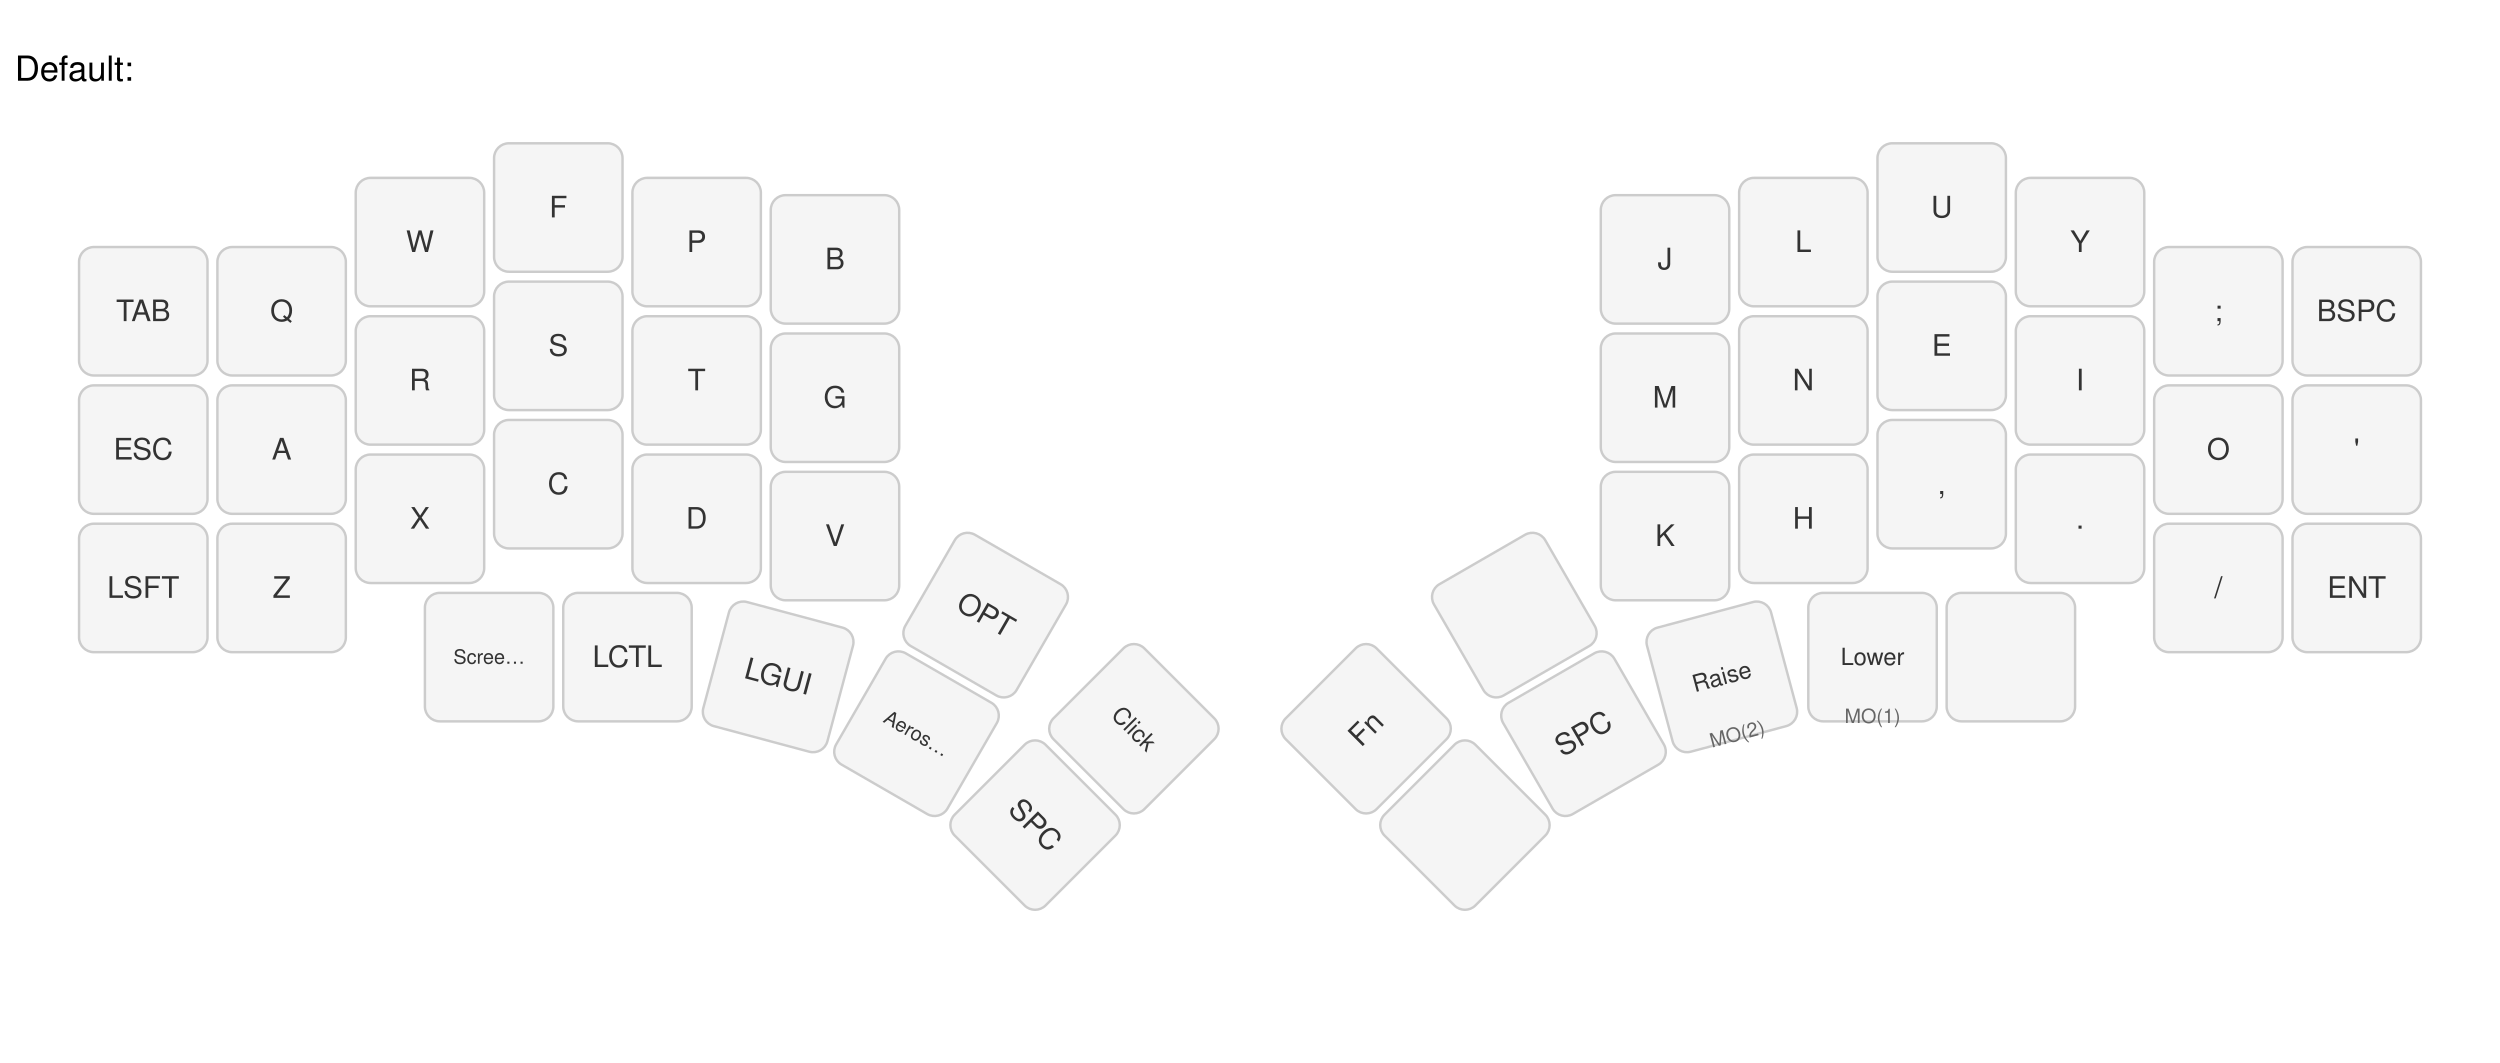
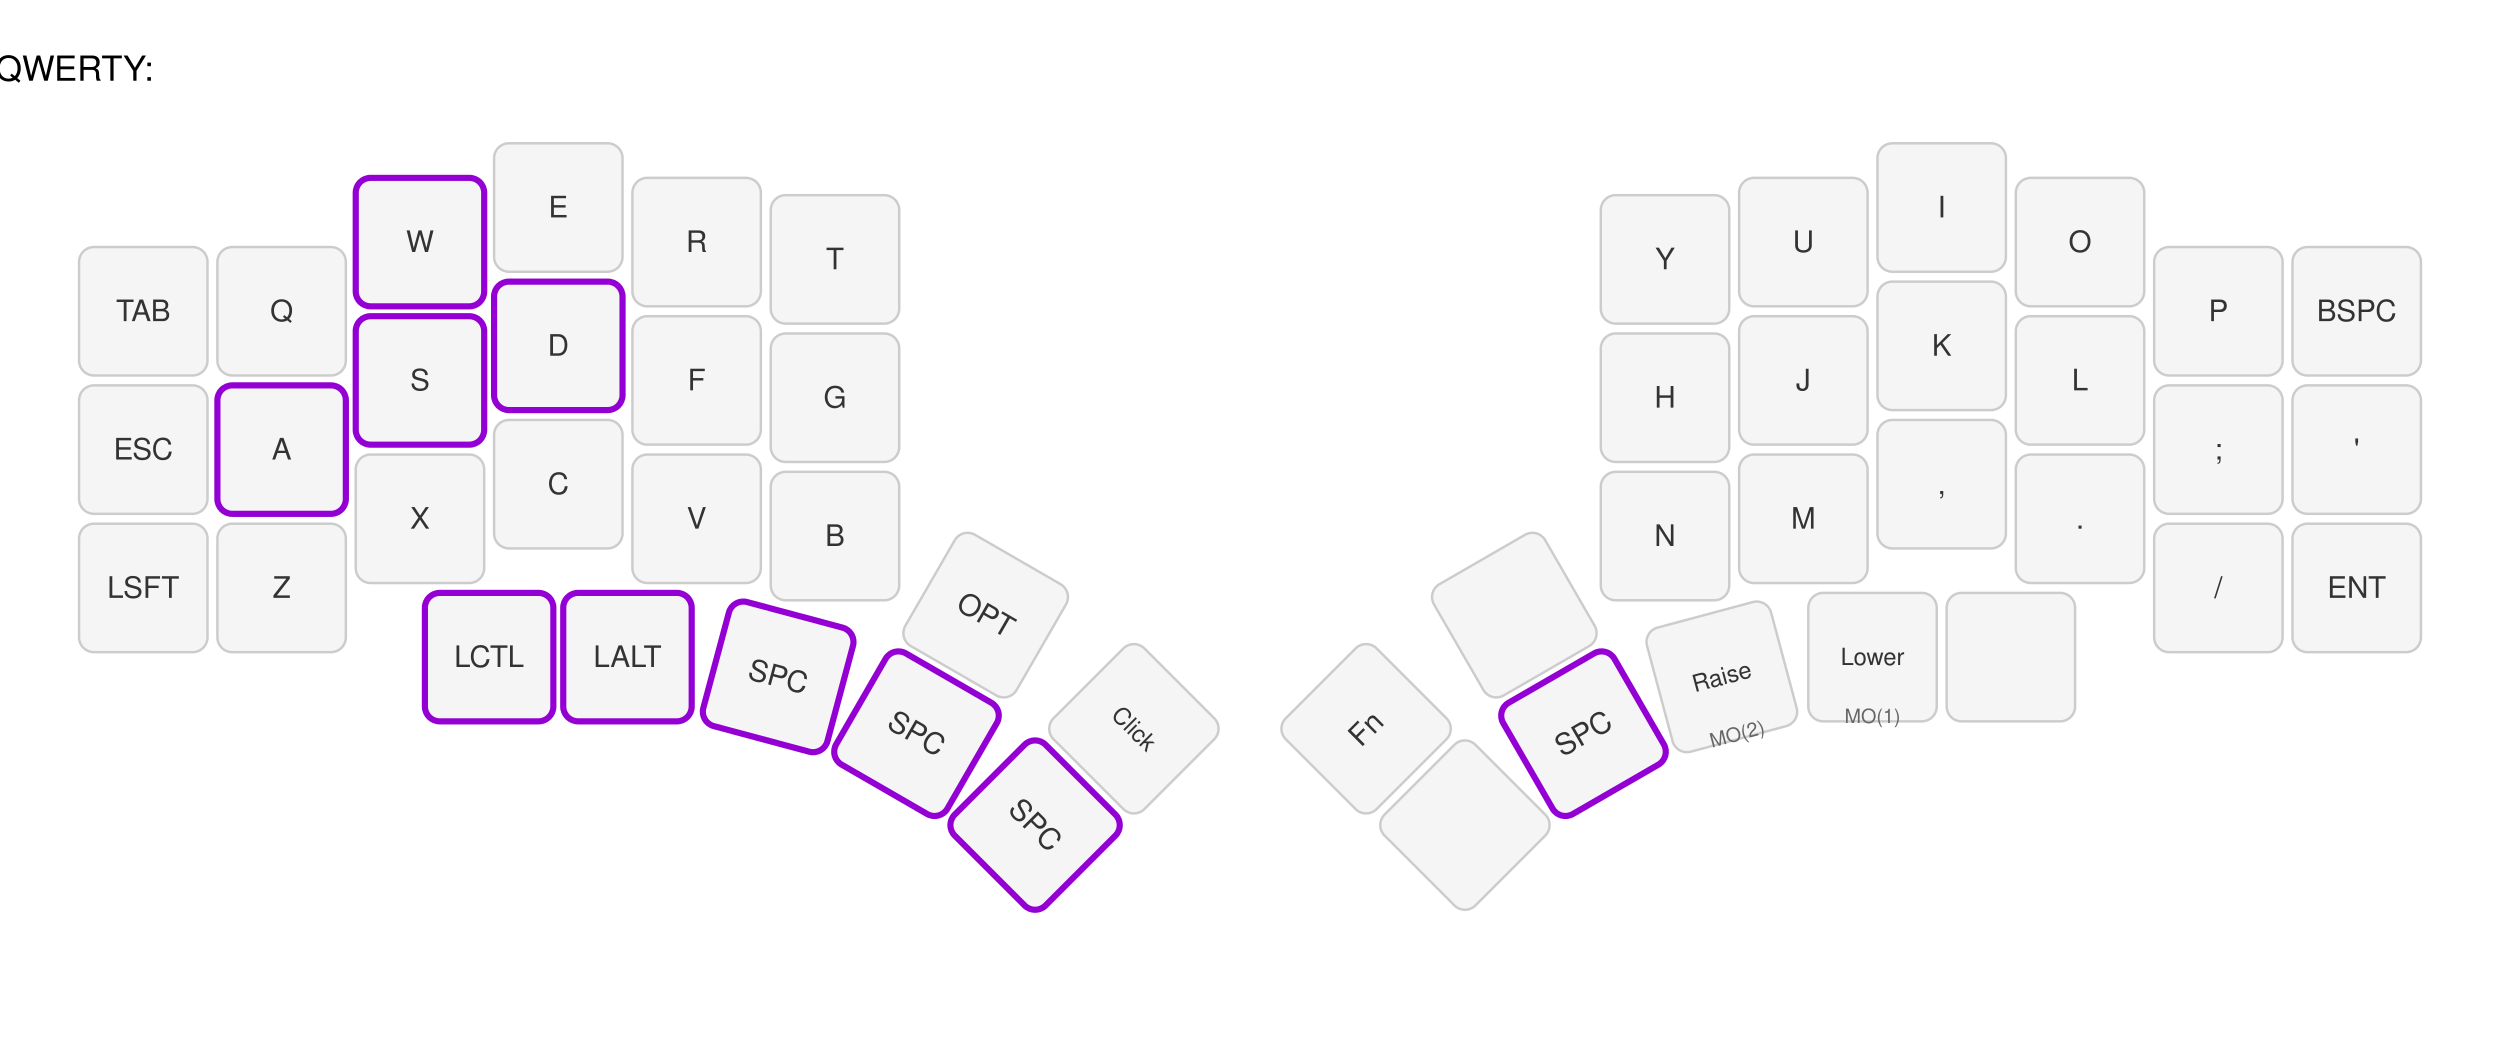
<svg xmlns="http://www.w3.org/2000/svg" width="1012" height="430" viewBox="0 0 1012 430" class="keymap">
  <style>svg {
  font-family: -apple-system, BlinkMacSystemFont, "SF Pro Text", "Helvetica Neue", Helvetica, Arial, sans-serif;
  font-size: 14px;
  font-kerning: normal;
  text-rendering: optimizeLegibility;
}
text { text-anchor: middle; dominant-baseline: middle; }
rect.key { fill: #f5f5f5; stroke: #cccccc; }
rect.held { fill: #a8d8ea; }
text.tap { font-size: 12px; fill: #333333; }
text.hold { font-size: 10px; fill: #666666; }
/* RGB layer indicator borders */
.rgb-magenta &gt; rect { stroke: #ff00ff; stroke-width: 2.5; }
.rgb-blue &gt; rect { stroke: #4488ff; stroke-width: 2.5; }
.rgb-yellow &gt; rect { stroke: #ffaa00; stroke-width: 2.5; }
.rgb-cyan &gt; rect { stroke: #00dddd; stroke-width: 2.5; }
.rgb-green &gt; rect { stroke: #44dd44; stroke-width: 2.5; }
.rgb-green-dark &gt; rect { stroke: #228822; stroke-width: 2.5; }
.rgb-red &gt; rect { stroke: #ff4444; stroke-width: 2.5; }
.rgb-orange &gt; rect { stroke: #ff8000; stroke-width: 2.5; }
.rgb-purple &gt; rect { stroke: #9400d3; stroke-width: 2.5; }
</style>
-   <g transform="translate(30, 0)" class="layer-Default">
-     <text x="0" y="28" class="label" id="Default">Default:</text>
+   <g transform="translate(30, 0)" class="layer-QWERTY">
+     <text x="0" y="28" class="label" id="QWERTY">QWERTY:</text>
    <g transform="translate(0, 56)">
      <g transform="translate(28, 70)" class="key keypos-0">
        <rect rx="6" ry="6" x="-26" y="-26" width="52" height="52" class="key" />
        <text x="0" y="0" class="key tap">TAB</text>
      </g>
      <g transform="translate(84, 70)" class="key keypos-1">
        <rect rx="6" ry="6" x="-26" y="-26" width="52" height="52" class="key" />
        <text x="0" y="0" class="key tap">Q</text>
      </g>
-       <g transform="translate(140, 42)" class="key keypos-2">
-         <rect rx="6" ry="6" x="-26" y="-26" width="52" height="52" class="key" />
-         <text x="0" y="0" class="key tap">W</text>
+       <g transform="translate(140, 42)" class="key rgb-purple keypos-2">
+         <rect rx="6" ry="6" x="-26" y="-26" width="52" height="52" class="key rgb-purple" />
+         <text x="0" y="0" class="key rgb-purple tap">W</text>
      </g>
      <g transform="translate(196, 28)" class="key keypos-3">
        <rect rx="6" ry="6" x="-26" y="-26" width="52" height="52" class="key" />
+         <text x="0" y="0" class="key tap">E</text>
+       </g>
+       <g transform="translate(252, 42)" class="key keypos-4">
+         <rect rx="6" ry="6" x="-26" y="-26" width="52" height="52" class="key" />
+         <text x="0" y="0" class="key tap">R</text>
+       </g>
+       <g transform="translate(308, 49)" class="key keypos-5">
+         <rect rx="6" ry="6" x="-26" y="-26" width="52" height="52" class="key" />
+         <text x="0" y="0" class="key tap">T</text>
+       </g>
+       <g transform="translate(644, 49)" class="key keypos-6">
+         <rect rx="6" ry="6" x="-26" y="-26" width="52" height="52" class="key" />
+         <text x="0" y="0" class="key tap">Y</text>
+       </g>
+       <g transform="translate(700, 42)" class="key keypos-7">
+         <rect rx="6" ry="6" x="-26" y="-26" width="52" height="52" class="key" />
+         <text x="0" y="0" class="key tap">U</text>
+       </g>
+       <g transform="translate(756, 28)" class="key keypos-8">
+         <rect rx="6" ry="6" x="-26" y="-26" width="52" height="52" class="key" />
+         <text x="0" y="0" class="key tap">I</text>
+       </g>
+       <g transform="translate(812, 42)" class="key keypos-9">
+         <rect rx="6" ry="6" x="-26" y="-26" width="52" height="52" class="key" />
+         <text x="0" y="0" class="key tap">O</text>
+       </g>
+       <g transform="translate(868, 70)" class="key keypos-10">
+         <rect rx="6" ry="6" x="-26" y="-26" width="52" height="52" class="key" />
+         <text x="0" y="0" class="key tap">P</text>
+       </g>
+       <g transform="translate(924, 70)" class="key keypos-11">
+         <rect rx="6" ry="6" x="-26" y="-26" width="52" height="52" class="key" />
+         <text x="0" y="0" class="key tap">BSPC</text>
+       </g>
+       <g transform="translate(28, 126)" class="key keypos-12">
+         <rect rx="6" ry="6" x="-26" y="-26" width="52" height="52" class="key" />
+         <text x="0" y="0" class="key tap">ESC</text>
+       </g>
+       <g transform="translate(84, 126)" class="key rgb-purple keypos-13">
+         <rect rx="6" ry="6" x="-26" y="-26" width="52" height="52" class="key rgb-purple" />
+         <text x="0" y="0" class="key rgb-purple tap">A</text>
+       </g>
+       <g transform="translate(140, 98)" class="key rgb-purple keypos-14">
+         <rect rx="6" ry="6" x="-26" y="-26" width="52" height="52" class="key rgb-purple" />
+         <text x="0" y="0" class="key rgb-purple tap">S</text>
+       </g>
+       <g transform="translate(196, 84)" class="key rgb-purple keypos-15">
+         <rect rx="6" ry="6" x="-26" y="-26" width="52" height="52" class="key rgb-purple" />
+         <text x="0" y="0" class="key rgb-purple tap">D</text>
+       </g>
+       <g transform="translate(252, 98)" class="key keypos-16">
+         <rect rx="6" ry="6" x="-26" y="-26" width="52" height="52" class="key" />
        <text x="0" y="0" class="key tap">F</text>
      </g>
-       <g transform="translate(252, 42)" class="key keypos-4">
-         <rect rx="6" ry="6" x="-26" y="-26" width="52" height="52" class="key" />
-         <text x="0" y="0" class="key tap">P</text>
-       </g>
-       <g transform="translate(308, 49)" class="key keypos-5">
+       <g transform="translate(308, 105)" class="key keypos-17">
+         <rect rx="6" ry="6" x="-26" y="-26" width="52" height="52" class="key" />
+         <text x="0" y="0" class="key tap">G</text>
+       </g>
+       <g transform="translate(644, 105)" class="key keypos-18">
+         <rect rx="6" ry="6" x="-26" y="-26" width="52" height="52" class="key" />
+         <text x="0" y="0" class="key tap">H</text>
+       </g>
+       <g transform="translate(700, 98)" class="key keypos-19">
+         <rect rx="6" ry="6" x="-26" y="-26" width="52" height="52" class="key" />
+         <text x="0" y="0" class="key tap">J</text>
+       </g>
+       <g transform="translate(756, 84)" class="key keypos-20">
+         <rect rx="6" ry="6" x="-26" y="-26" width="52" height="52" class="key" />
+         <text x="0" y="0" class="key tap">K</text>
+       </g>
+       <g transform="translate(812, 98)" class="key keypos-21">
+         <rect rx="6" ry="6" x="-26" y="-26" width="52" height="52" class="key" />
+         <text x="0" y="0" class="key tap">L</text>
+       </g>
+       <g transform="translate(868, 126)" class="key keypos-22">
+         <rect rx="6" ry="6" x="-26" y="-26" width="52" height="52" class="key" />
+         <text x="0" y="0" class="key tap">;</text>
+       </g>
+       <g transform="translate(924, 126)" class="key keypos-23">
+         <rect rx="6" ry="6" x="-26" y="-26" width="52" height="52" class="key" />
+         <text x="0" y="0" class="key tap">'</text>
+       </g>
+       <g transform="translate(28, 182)" class="key keypos-24">
+         <rect rx="6" ry="6" x="-26" y="-26" width="52" height="52" class="key" />
+         <text x="0" y="0" class="key tap">LSFT</text>
+       </g>
+       <g transform="translate(84, 182)" class="key keypos-25">
+         <rect rx="6" ry="6" x="-26" y="-26" width="52" height="52" class="key" />
+         <text x="0" y="0" class="key tap">Z</text>
+       </g>
+       <g transform="translate(140, 154)" class="key keypos-26">
+         <rect rx="6" ry="6" x="-26" y="-26" width="52" height="52" class="key" />
+         <text x="0" y="0" class="key tap">X</text>
+       </g>
+       <g transform="translate(196, 140)" class="key keypos-27">
+         <rect rx="6" ry="6" x="-26" y="-26" width="52" height="52" class="key" />
+         <text x="0" y="0" class="key tap">C</text>
+       </g>
+       <g transform="translate(252, 154)" class="key keypos-28">
+         <rect rx="6" ry="6" x="-26" y="-26" width="52" height="52" class="key" />
+         <text x="0" y="0" class="key tap">V</text>
+       </g>
+       <g transform="translate(308, 161)" class="key keypos-29">
        <rect rx="6" ry="6" x="-26" y="-26" width="52" height="52" class="key" />
        <text x="0" y="0" class="key tap">B</text>
-       </g>
-       <g transform="translate(644, 49)" class="key keypos-6">
-         <rect rx="6" ry="6" x="-26" y="-26" width="52" height="52" class="key" />
-         <text x="0" y="0" class="key tap">J</text>
-       </g>
-       <g transform="translate(700, 42)" class="key keypos-7">
-         <rect rx="6" ry="6" x="-26" y="-26" width="52" height="52" class="key" />
-         <text x="0" y="0" class="key tap">L</text>
-       </g>
-       <g transform="translate(756, 28)" class="key keypos-8">
-         <rect rx="6" ry="6" x="-26" y="-26" width="52" height="52" class="key" />
-         <text x="0" y="0" class="key tap">U</text>
-       </g>
-       <g transform="translate(812, 42)" class="key keypos-9">
-         <rect rx="6" ry="6" x="-26" y="-26" width="52" height="52" class="key" />
-         <text x="0" y="0" class="key tap">Y</text>
-       </g>
-       <g transform="translate(868, 70)" class="key keypos-10">
-         <rect rx="6" ry="6" x="-26" y="-26" width="52" height="52" class="key" />
-         <text x="0" y="0" class="key tap">;</text>
-       </g>
-       <g transform="translate(924, 70)" class="key keypos-11">
-         <rect rx="6" ry="6" x="-26" y="-26" width="52" height="52" class="key" />
-         <text x="0" y="0" class="key tap">BSPC</text>
-       </g>
-       <g transform="translate(28, 126)" class="key keypos-12">
-         <rect rx="6" ry="6" x="-26" y="-26" width="52" height="52" class="key" />
-         <text x="0" y="0" class="key tap">ESC</text>
-       </g>
-       <g transform="translate(84, 126)" class="key keypos-13">
-         <rect rx="6" ry="6" x="-26" y="-26" width="52" height="52" class="key" />
-         <text x="0" y="0" class="key tap">A</text>
-       </g>
-       <g transform="translate(140, 98)" class="key keypos-14">
-         <rect rx="6" ry="6" x="-26" y="-26" width="52" height="52" class="key" />
-         <text x="0" y="0" class="key tap">R</text>
-       </g>
-       <g transform="translate(196, 84)" class="key keypos-15">
-         <rect rx="6" ry="6" x="-26" y="-26" width="52" height="52" class="key" />
-         <text x="0" y="0" class="key tap">S</text>
-       </g>
-       <g transform="translate(252, 98)" class="key keypos-16">
-         <rect rx="6" ry="6" x="-26" y="-26" width="52" height="52" class="key" />
-         <text x="0" y="0" class="key tap">T</text>
-       </g>
-       <g transform="translate(308, 105)" class="key keypos-17">
-         <rect rx="6" ry="6" x="-26" y="-26" width="52" height="52" class="key" />
-         <text x="0" y="0" class="key tap">G</text>
-       </g>
-       <g transform="translate(644, 105)" class="key keypos-18">
-         <rect rx="6" ry="6" x="-26" y="-26" width="52" height="52" class="key" />
-         <text x="0" y="0" class="key tap">M</text>
-       </g>
-       <g transform="translate(700, 98)" class="key keypos-19">
-         <rect rx="6" ry="6" x="-26" y="-26" width="52" height="52" class="key" />
-         <text x="0" y="0" class="key tap">N</text>
-       </g>
-       <g transform="translate(756, 84)" class="key keypos-20">
-         <rect rx="6" ry="6" x="-26" y="-26" width="52" height="52" class="key" />
-         <text x="0" y="0" class="key tap">E</text>
-       </g>
-       <g transform="translate(812, 98)" class="key keypos-21">
-         <rect rx="6" ry="6" x="-26" y="-26" width="52" height="52" class="key" />
-         <text x="0" y="0" class="key tap">I</text>
-       </g>
-       <g transform="translate(868, 126)" class="key keypos-22">
-         <rect rx="6" ry="6" x="-26" y="-26" width="52" height="52" class="key" />
-         <text x="0" y="0" class="key tap">O</text>
-       </g>
-       <g transform="translate(924, 126)" class="key keypos-23">
-         <rect rx="6" ry="6" x="-26" y="-26" width="52" height="52" class="key" />
-         <text x="0" y="0" class="key tap">'</text>
-       </g>
-       <g transform="translate(28, 182)" class="key keypos-24">
-         <rect rx="6" ry="6" x="-26" y="-26" width="52" height="52" class="key" />
-         <text x="0" y="0" class="key tap">LSFT</text>
-       </g>
-       <g transform="translate(84, 182)" class="key keypos-25">
-         <rect rx="6" ry="6" x="-26" y="-26" width="52" height="52" class="key" />
-         <text x="0" y="0" class="key tap">Z</text>
-       </g>
-       <g transform="translate(140, 154)" class="key keypos-26">
-         <rect rx="6" ry="6" x="-26" y="-26" width="52" height="52" class="key" />
-         <text x="0" y="0" class="key tap">X</text>
-       </g>
-       <g transform="translate(196, 140)" class="key keypos-27">
-         <rect rx="6" ry="6" x="-26" y="-26" width="52" height="52" class="key" />
-         <text x="0" y="0" class="key tap">C</text>
-       </g>
-       <g transform="translate(252, 154)" class="key keypos-28">
-         <rect rx="6" ry="6" x="-26" y="-26" width="52" height="52" class="key" />
-         <text x="0" y="0" class="key tap">D</text>
-       </g>
-       <g transform="translate(308, 161)" class="key keypos-29">
-         <rect rx="6" ry="6" x="-26" y="-26" width="52" height="52" class="key" />
-         <text x="0" y="0" class="key tap">V</text>
      </g>
      <g transform="translate(369, 193) rotate(30.0)" class="key keypos-30">
        <rect rx="6" ry="6" x="-26" y="-26" width="52" height="52" class="key" />
        <text x="0" y="0" class="key tap">OPT</text>
      </g>
      <g transform="translate(429, 239) rotate(45.0)" class="key keypos-31">
        <rect rx="6" ry="6" x="-26" y="-26" width="52" height="52" class="key" />
        <text x="0" y="0" class="key tap">
          <tspan style="font-size: 80%">Click</tspan>
        </text>
      </g>
      <g transform="translate(523, 239) rotate(-45.0)" class="key keypos-32">
        <rect rx="6" ry="6" x="-26" y="-26" width="52" height="52" class="key" />
        <text x="0" y="0" class="key tap">Fn</text>
      </g>
      <g transform="translate(583, 193) rotate(-30.0)" class="key keypos-33">
        <rect rx="6" ry="6" x="-26" y="-26" width="52" height="52" class="key" />
      </g>
      <g transform="translate(644, 161)" class="key keypos-34">
        <rect rx="6" ry="6" x="-26" y="-26" width="52" height="52" class="key" />
-         <text x="0" y="0" class="key tap">K</text>
+         <text x="0" y="0" class="key tap">N</text>
      </g>
      <g transform="translate(700, 154)" class="key keypos-35">
        <rect rx="6" ry="6" x="-26" y="-26" width="52" height="52" class="key" />
-         <text x="0" y="0" class="key tap">H</text>
+         <text x="0" y="0" class="key tap">M</text>
      </g>
      <g transform="translate(756, 140)" class="key keypos-36">
        <rect rx="6" ry="6" x="-26" y="-26" width="52" height="52" class="key" />
        <text x="0" y="0" class="key tap">,</text>
      </g>
      <g transform="translate(812, 154)" class="key keypos-37">
        <rect rx="6" ry="6" x="-26" y="-26" width="52" height="52" class="key" />
        <text x="0" y="0" class="key tap">.</text>
      </g>
      <g transform="translate(868, 182)" class="key keypos-38">
        <rect rx="6" ry="6" x="-26" y="-26" width="52" height="52" class="key" />
        <text x="0" y="0" class="key tap">/</text>
      </g>
      <g transform="translate(924, 182)" class="key keypos-39">
        <rect rx="6" ry="6" x="-26" y="-26" width="52" height="52" class="key" />
        <text x="0" y="0" class="key tap">ENT</text>
      </g>
-       <g transform="translate(168, 210)" class="key keypos-40">
-         <rect rx="6" ry="6" x="-26" y="-26" width="52" height="52" class="key" />
-         <text x="0" y="0" class="key tap">
-           <tspan style="font-size: 67%">Scree…</tspan>
-         </text>
-       </g>
-       <g transform="translate(224, 210)" class="key keypos-41">
-         <rect rx="6" ry="6" x="-26" y="-26" width="52" height="52" class="key" />
-         <text x="0" y="0" class="key tap">LCTL</text>
-       </g>
-       <g transform="translate(285, 218) rotate(15.0)" class="key keypos-42">
-         <rect rx="6" ry="6" x="-26" y="-26" width="52" height="52" class="key" />
-         <text x="0" y="0" class="key tap">LGUI</text>
-       </g>
-       <g transform="translate(341, 241) rotate(30.0)" class="key keypos-43">
-         <rect rx="6" ry="6" x="-26" y="-26" width="52" height="52" class="key" />
-         <text x="0" y="0" class="key tap">
-           <tspan style="font-size: 67%">Aeros…</tspan>
-         </text>
-       </g>
-       <g transform="translate(389, 278) rotate(45.0)" class="key keypos-44">
-         <rect rx="6" ry="6" x="-26" y="-26" width="52" height="52" class="key" />
-         <text x="0" y="0" class="key tap">SPC</text>
+       <g transform="translate(168, 210)" class="key rgb-purple keypos-40">
+         <rect rx="6" ry="6" x="-26" y="-26" width="52" height="52" class="key rgb-purple" />
+         <text x="0" y="0" class="key rgb-purple tap">LCTL</text>
+       </g>
+       <g transform="translate(224, 210)" class="key rgb-purple keypos-41">
+         <rect rx="6" ry="6" x="-26" y="-26" width="52" height="52" class="key rgb-purple" />
+         <text x="0" y="0" class="key rgb-purple tap">LALT</text>
+       </g>
+       <g transform="translate(285, 218) rotate(15.0)" class="key rgb-purple keypos-42">
+         <rect rx="6" ry="6" x="-26" y="-26" width="52" height="52" class="key rgb-purple" />
+         <text x="0" y="0" class="key rgb-purple tap">SPC</text>
+       </g>
+       <g transform="translate(341, 241) rotate(30.0)" class="key rgb-purple keypos-43">
+         <rect rx="6" ry="6" x="-26" y="-26" width="52" height="52" class="key rgb-purple" />
+         <text x="0" y="0" class="key rgb-purple tap">SPC</text>
+       </g>
+       <g transform="translate(389, 278) rotate(45.0)" class="key rgb-purple keypos-44">
+         <rect rx="6" ry="6" x="-26" y="-26" width="52" height="52" class="key rgb-purple" />
+         <text x="0" y="0" class="key rgb-purple tap">SPC</text>
      </g>
      <g transform="translate(563, 278) rotate(-45.0)" class="key keypos-45">
        <rect rx="6" ry="6" x="-26" y="-26" width="52" height="52" class="key" />
      </g>
-       <g transform="translate(611, 241) rotate(-30.0)" class="key keypos-46">
-         <rect rx="6" ry="6" x="-26" y="-26" width="52" height="52" class="key" />
-         <text x="0" y="0" class="key tap">SPC</text>
+       <g transform="translate(611, 241) rotate(-30.0)" class="key rgb-purple keypos-46">
+         <rect rx="6" ry="6" x="-26" y="-26" width="52" height="52" class="key rgb-purple" />
+         <text x="0" y="0" class="key rgb-purple tap">SPC</text>
      </g>
      <g transform="translate(667, 218) rotate(-15.0)" class="key keypos-47">
        <rect rx="6" ry="6" x="-26" y="-26" width="52" height="52" class="key" />
        <text x="0" y="0" class="key tap">
          <tspan style="font-size: 80%">Raise</tspan>
        </text>
        <text x="0" y="24" class="key hold">
          <tspan style="font-size: 80%">MO(2)</tspan>
        </text>
      </g>
      <g transform="translate(728, 210)" class="key keypos-48">
        <rect rx="6" ry="6" x="-26" y="-26" width="52" height="52" class="key" />
        <text x="0" y="0" class="key tap">
          <tspan style="font-size: 80%">Lower</tspan>
        </text>
        <text x="0" y="24" class="key hold">
          <tspan style="font-size: 80%">MO(1)</tspan>
        </text>
      </g>
      <g transform="translate(784, 210)" class="key keypos-49">
        <rect rx="6" ry="6" x="-26" y="-26" width="52" height="52" class="key" />
      </g>
    </g>
  </g>
</svg>
